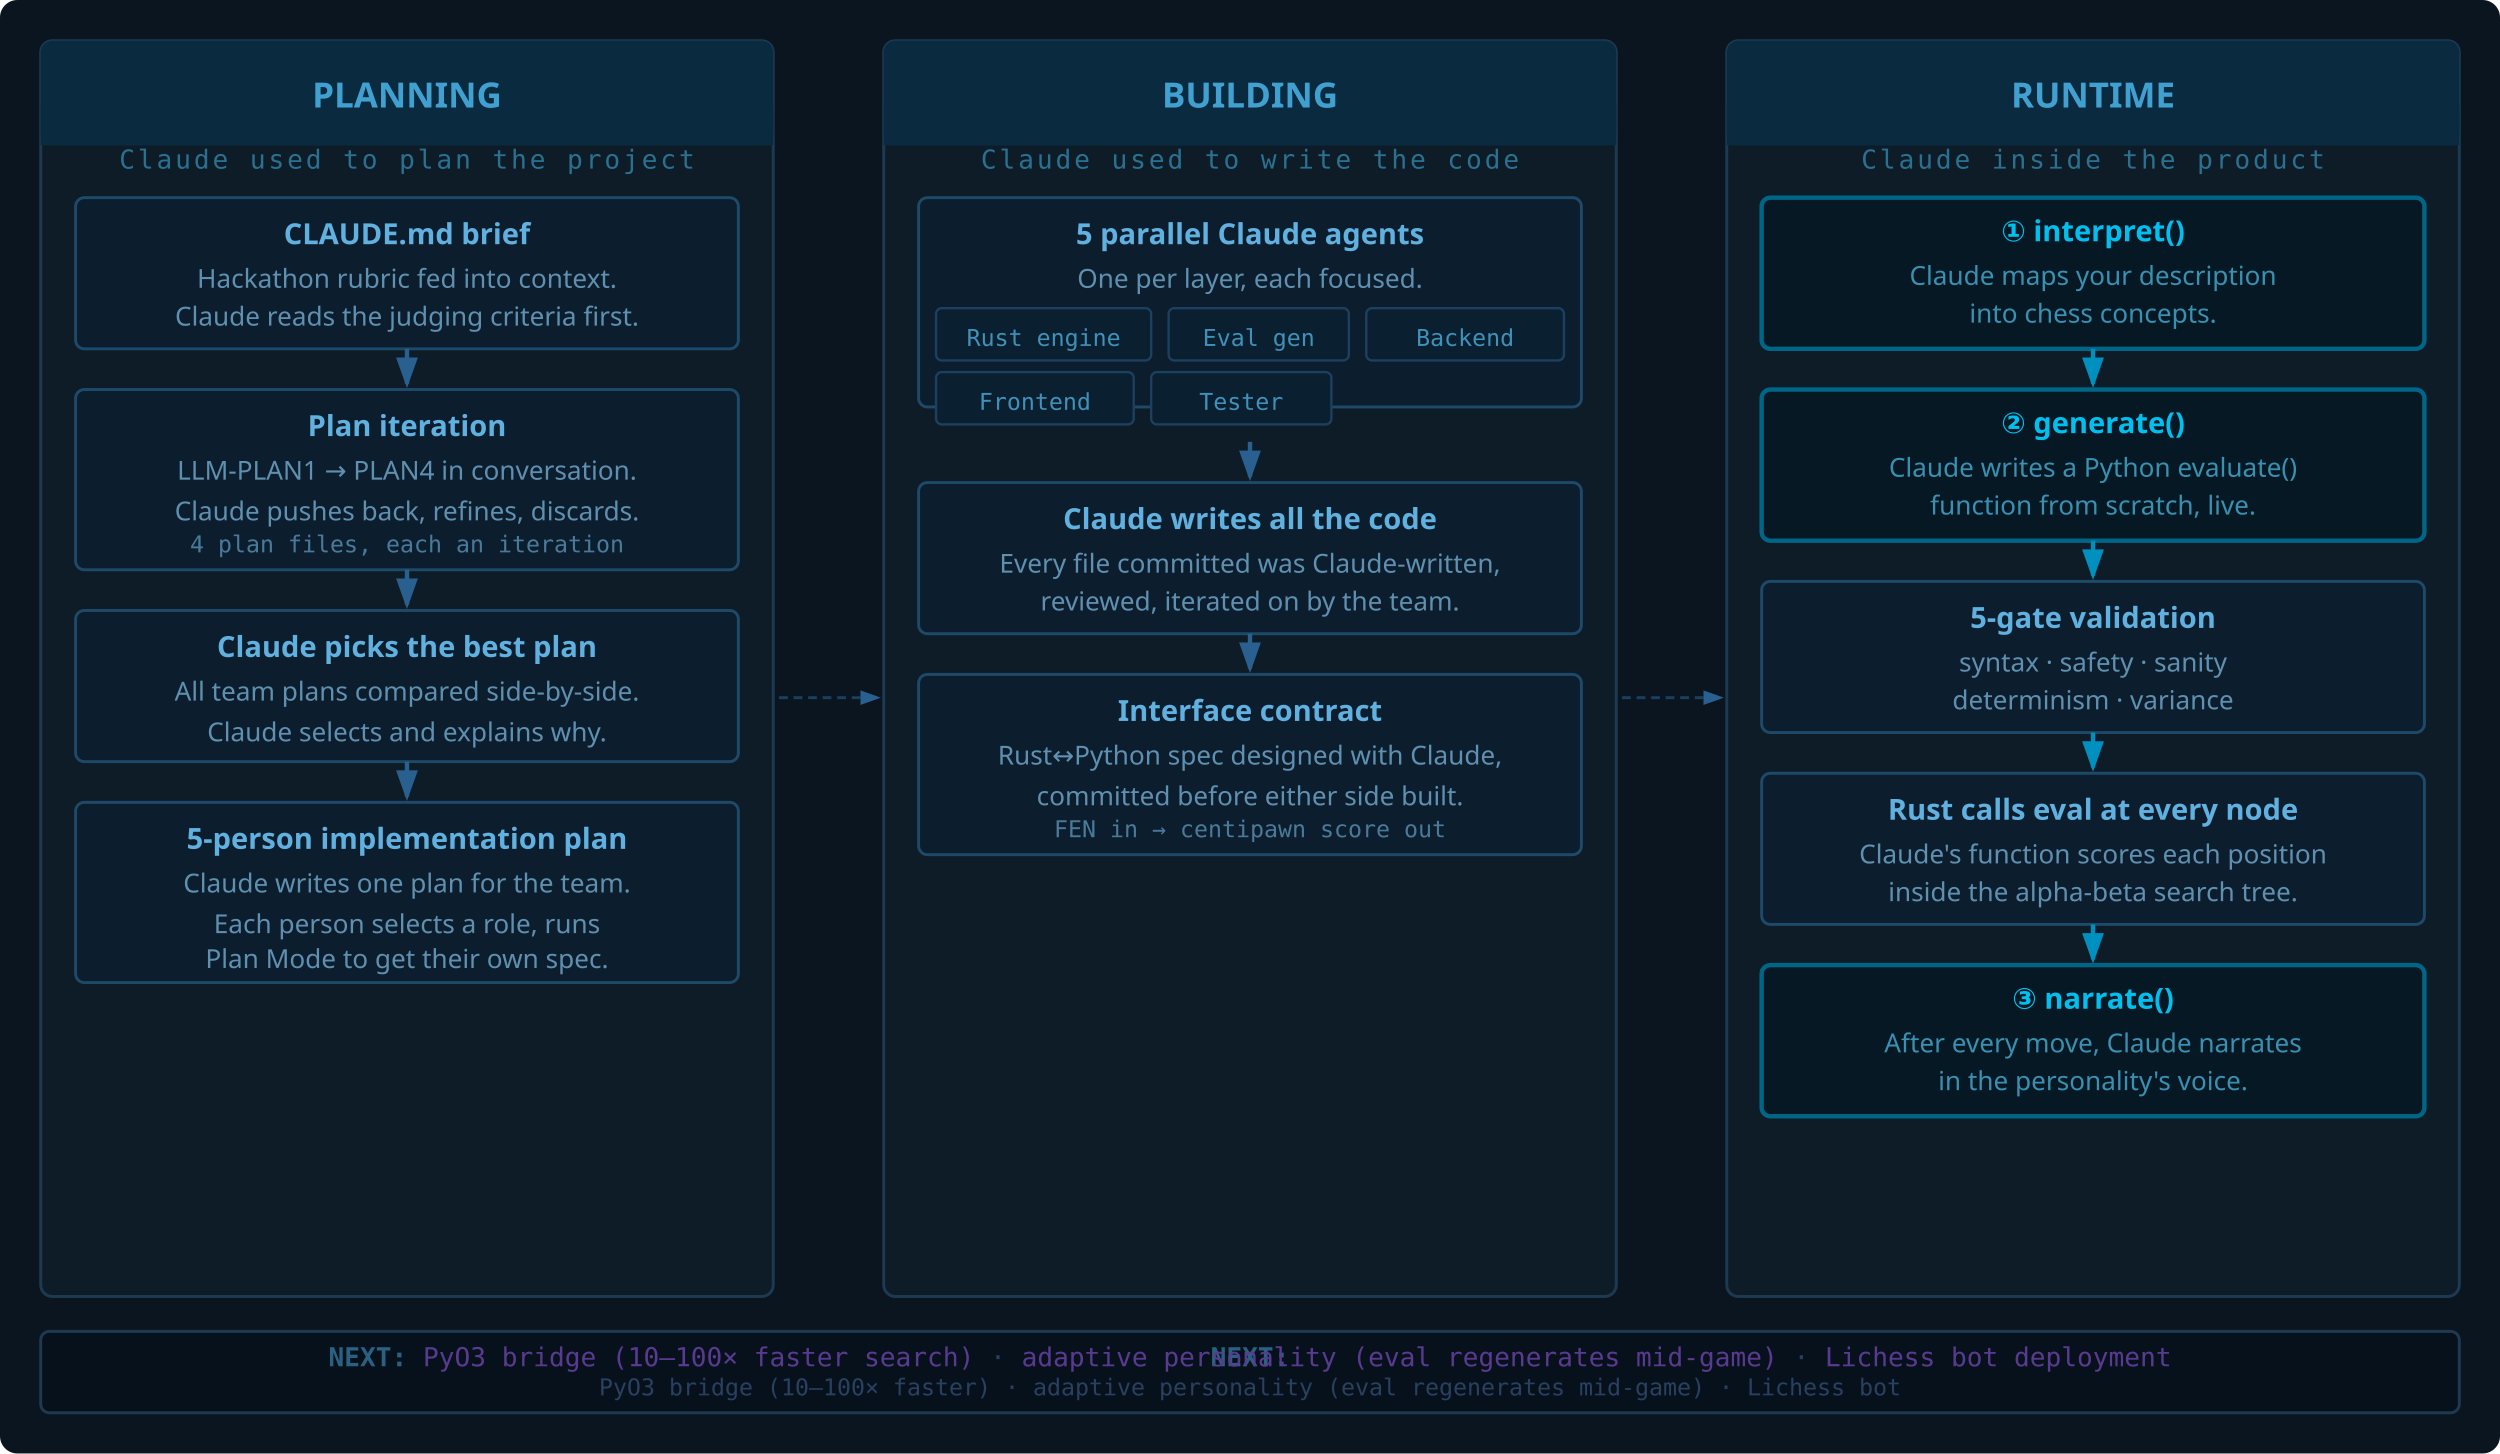
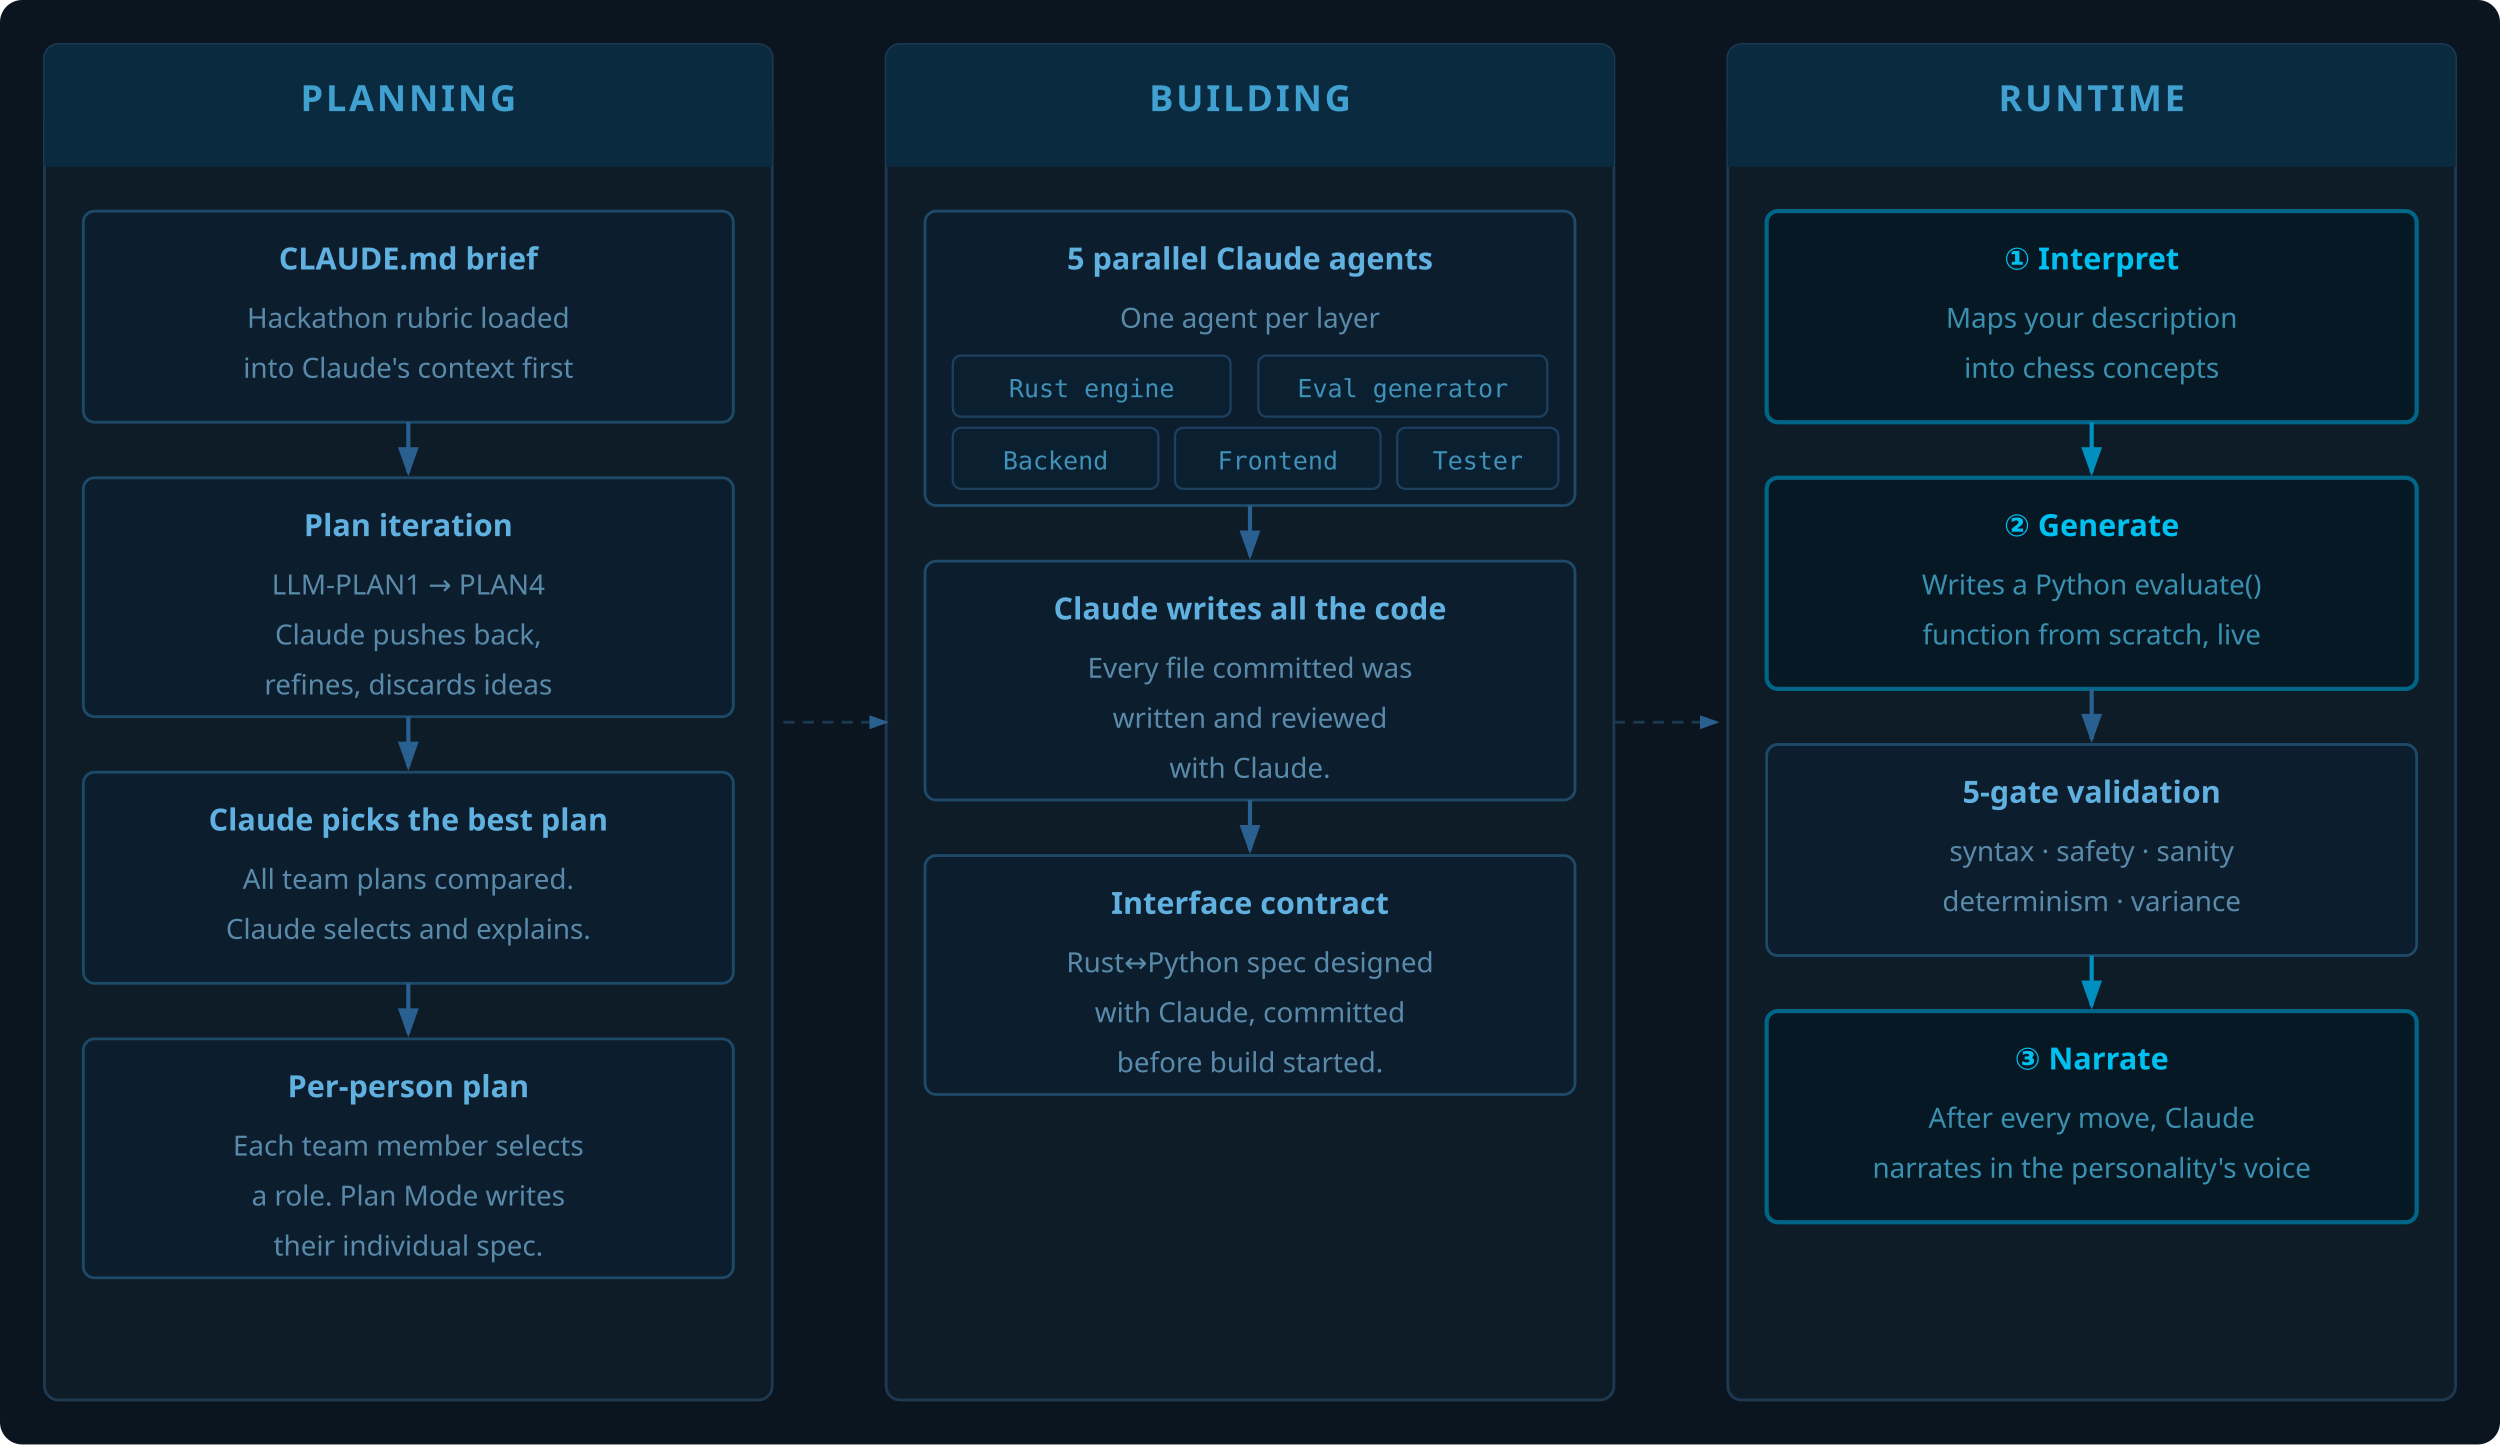
- <svg xmlns="http://www.w3.org/2000/svg" width="860" height="500" viewBox="0 0 860 500">
+ <svg xmlns="http://www.w3.org/2000/svg" width="900" height="520" viewBox="0 0 900 520">
  <defs>
    <marker id="arr" markerWidth="7" markerHeight="5" refX="6" refY="2.5" orient="auto">
      <polygon points="0 0,7 2.5,0 5" fill="#2a6090" />
    </marker>
    <marker id="arrc" markerWidth="7" markerHeight="5" refX="6" refY="2.5" orient="auto">
      <polygon points="0 0,7 2.5,0 5" fill="#0090c0" />
    </marker>
  </defs>
-   <rect width="860" height="500" fill="#0b1520" rx="6" />
-   <rect x="14" y="14" width="252" height="432" fill="#0e1c28" rx="4" stroke="#1e3a52" stroke-width="1" />
-   <rect x="304" y="14" width="252" height="432" fill="#0e1c28" rx="4" stroke="#1e3a52" stroke-width="1" />
-   <rect x="594" y="14" width="252" height="432" fill="#0e1c28" rx="4" stroke="#1e3a52" stroke-width="1" />
-   <rect x="14" y="14" width="252" height="36" fill="#0a2a40" rx="4" />
-   <rect x="14" y="36" width="252" height="14" fill="#0a2a40" />
-   <text x="140" y="37" text-anchor="middle" fill="#40a0d0" font-family="sans-serif" font-size="12" font-weight="bold">PLANNING</text>
-   <rect x="304" y="14" width="252" height="36" fill="#0a2a40" rx="4" />
-   <rect x="304" y="36" width="252" height="14" fill="#0a2a40" />
-   <text x="430" y="37" text-anchor="middle" fill="#40a0d0" font-family="sans-serif" font-size="12" font-weight="bold">BUILDING</text>
-   <rect x="594" y="14" width="252" height="36" fill="#0a2a40" rx="4" />
-   <rect x="594" y="36" width="252" height="14" fill="#0a2a40" />
-   <text x="720" y="37" text-anchor="middle" fill="#40a0d0" font-family="sans-serif" font-size="12" font-weight="bold">RUNTIME</text>
-   <text x="140" y="58" text-anchor="middle" fill="#2a7090" font-family="monospace" font-size="9" letter-spacing="1">Claude used to plan the project</text>
-   <text x="430" y="58" text-anchor="middle" fill="#2a7090" font-family="monospace" font-size="9" letter-spacing="1">Claude used to write the code</text>
-   <text x="720" y="58" text-anchor="middle" fill="#2a7090" font-family="monospace" font-size="9" letter-spacing="1">Claude inside the product</text>
-   <rect x="26" y="68" width="228" height="52" fill="#0c1e2e" rx="3" stroke="#1e4a6a" stroke-width="1" />
-   <text x="140" y="84" text-anchor="middle" fill="#60b0e0" font-family="sans-serif" font-size="10" font-weight="bold">CLAUDE.md brief</text>
-   <text x="140" y="99" text-anchor="middle" fill="#6090b0" font-family="sans-serif" font-size="9">Hackathon rubric fed into context.</text>
-   <text x="140" y="112" text-anchor="middle" fill="#6090b0" font-family="sans-serif" font-size="9">Claude reads the judging criteria first.</text>
-   <line x1="140" y1="120" x2="140" y2="132" stroke="#2a6090" stroke-width="1.5" marker-end="url(#arr)" />
-   <rect x="26" y="134" width="228" height="62" fill="#0c1e2e" rx="3" stroke="#1e4a6a" stroke-width="1" />
-   <text x="140" y="150" text-anchor="middle" fill="#60b0e0" font-family="sans-serif" font-size="10" font-weight="bold">Plan iteration</text>
-   <text x="140" y="165" text-anchor="middle" fill="#6090b0" font-family="sans-serif" font-size="9">LLM-PLAN1 → PLAN4 in conversation.</text>
-   <text x="140" y="179" text-anchor="middle" fill="#6090b0" font-family="sans-serif" font-size="9">Claude pushes back, refines, discards.</text>
-   <text x="140" y="190" text-anchor="middle" fill="#4a7a9a" font-family="monospace" font-size="8">4 plan files, each an iteration</text>
-   <line x1="140" y1="196" x2="140" y2="208" stroke="#2a6090" stroke-width="1.5" marker-end="url(#arr)" />
-   <rect x="26" y="210" width="228" height="52" fill="#0c1e2e" rx="3" stroke="#1e4a6a" stroke-width="1" />
-   <text x="140" y="226" text-anchor="middle" fill="#60b0e0" font-family="sans-serif" font-size="10" font-weight="bold">Claude picks the best plan</text>
-   <text x="140" y="241" text-anchor="middle" fill="#6090b0" font-family="sans-serif" font-size="9">All team plans compared side-by-side.</text>
-   <text x="140" y="255" text-anchor="middle" fill="#6090b0" font-family="sans-serif" font-size="9">Claude selects and explains why.</text>
-   <line x1="140" y1="262" x2="140" y2="274" stroke="#2a6090" stroke-width="1.5" marker-end="url(#arr)" />
-   <rect x="26" y="276" width="228" height="62" fill="#0c1e2e" rx="3" stroke="#1e4a6a" stroke-width="1" />
-   <text x="140" y="292" text-anchor="middle" fill="#60b0e0" font-family="sans-serif" font-size="10" font-weight="bold">5-person implementation plan</text>
-   <text x="140" y="307" text-anchor="middle" fill="#6090b0" font-family="sans-serif" font-size="9">Claude writes one plan for the team.</text>
-   <text x="140" y="321" text-anchor="middle" fill="#6090b0" font-family="sans-serif" font-size="9">Each person selects a role, runs</text>
-   <text x="140" y="333" text-anchor="middle" fill="#6090b0" font-family="sans-serif" font-size="9">Plan Mode to get their own spec.</text>
-   <rect x="316" y="68" width="228" height="72" fill="#0c1e2e" rx="3" stroke="#1e4a6a" stroke-width="1" />
-   <text x="430" y="84" text-anchor="middle" fill="#60b0e0" font-family="sans-serif" font-size="10" font-weight="bold">5 parallel Claude agents</text>
-   <text x="430" y="99" text-anchor="middle" fill="#6090b0" font-family="sans-serif" font-size="9">One per layer, each focused.</text>
-   <rect x="322" y="106" width="74" height="18" fill="#0a2030" rx="2" stroke="#1e4060" stroke-width="0.8" />
-   <text x="359" y="119" text-anchor="middle" fill="#4090b8" font-family="monospace" font-size="8">Rust engine</text>
-   <rect x="402" y="106" width="62" height="18" fill="#0a2030" rx="2" stroke="#1e4060" stroke-width="0.8" />
-   <text x="433" y="119" text-anchor="middle" fill="#4090b8" font-family="monospace" font-size="8">Eval gen</text>
-   <rect x="470" y="106" width="68" height="18" fill="#0a2030" rx="2" stroke="#1e4060" stroke-width="0.8" />
-   <text x="504" y="119" text-anchor="middle" fill="#4090b8" font-family="monospace" font-size="8">Backend</text>
-   <rect x="322" y="128" width="68" height="18" fill="#0a2030" rx="2" stroke="#1e4060" stroke-width="0.8" />
-   <text x="356" y="141" text-anchor="middle" fill="#4090b8" font-family="monospace" font-size="8">Frontend</text>
-   <rect x="396" y="128" width="62" height="18" fill="#0a2030" rx="2" stroke="#1e4060" stroke-width="0.8" />
-   <text x="427" y="141" text-anchor="middle" fill="#4090b8" font-family="monospace" font-size="8">Tester</text>
-   <line x1="430" y1="152" x2="430" y2="164" stroke="#2a6090" stroke-width="1.5" marker-end="url(#arr)" />
-   <rect x="316" y="166" width="228" height="52" fill="#0c1e2e" rx="3" stroke="#1e4a6a" stroke-width="1" />
-   <text x="430" y="182" text-anchor="middle" fill="#60b0e0" font-family="sans-serif" font-size="10" font-weight="bold">Claude writes all the code</text>
-   <text x="430" y="197" text-anchor="middle" fill="#6090b0" font-family="sans-serif" font-size="9">Every file committed was Claude-written,</text>
-   <text x="430" y="210" text-anchor="middle" fill="#6090b0" font-family="sans-serif" font-size="9">reviewed, iterated on by the team.</text>
-   <line x1="430" y1="218" x2="430" y2="230" stroke="#2a6090" stroke-width="1.5" marker-end="url(#arr)" />
-   <rect x="316" y="232" width="228" height="62" fill="#0c1e2e" rx="3" stroke="#1e4a6a" stroke-width="1" />
-   <text x="430" y="248" text-anchor="middle" fill="#60b0e0" font-family="sans-serif" font-size="10" font-weight="bold">Interface contract</text>
-   <text x="430" y="263" text-anchor="middle" fill="#6090b0" font-family="sans-serif" font-size="9">Rust↔Python spec designed with Claude,</text>
-   <text x="430" y="277" text-anchor="middle" fill="#6090b0" font-family="sans-serif" font-size="9">committed before either side built.</text>
-   <text x="430" y="288" text-anchor="middle" fill="#4a7a9a" font-family="monospace" font-size="8">FEN in → centipawn score out</text>
-   <rect x="606" y="68" width="228" height="52" fill="#061824" rx="3" stroke="#006688" stroke-width="1.5" />
-   <text x="720" y="83" text-anchor="middle" fill="#00c0f0" font-family="sans-serif" font-size="10" font-weight="bold">① interpret()</text>
-   <text x="720" y="98" text-anchor="middle" fill="#3a90b0" font-family="sans-serif" font-size="9">Claude maps your description</text>
-   <text x="720" y="111" text-anchor="middle" fill="#3a90b0" font-family="sans-serif" font-size="9">into chess concepts.</text>
-   <line x1="720" y1="120" x2="720" y2="132" stroke="#0090c0" stroke-width="1.5" marker-end="url(#arrc)" />
-   <rect x="606" y="134" width="228" height="52" fill="#061824" rx="3" stroke="#006688" stroke-width="1.5" />
-   <text x="720" y="149" text-anchor="middle" fill="#00c0f0" font-family="sans-serif" font-size="10" font-weight="bold">② generate()</text>
-   <text x="720" y="164" text-anchor="middle" fill="#3a90b0" font-family="sans-serif" font-size="9">Claude writes a Python evaluate()</text>
-   <text x="720" y="177" text-anchor="middle" fill="#3a90b0" font-family="sans-serif" font-size="9">function from scratch, live.</text>
-   <line x1="720" y1="186" x2="720" y2="198" stroke="#0090c0" stroke-width="1.5" marker-end="url(#arrc)" />
-   <rect x="606" y="200" width="228" height="52" fill="#0c1e2e" rx="3" stroke="#1e4a6a" stroke-width="1" />
-   <text x="720" y="216" text-anchor="middle" fill="#60b0e0" font-family="sans-serif" font-size="10" font-weight="bold">5-gate validation</text>
-   <text x="720" y="231" text-anchor="middle" fill="#6090b0" font-family="sans-serif" font-size="9">syntax · safety · sanity</text>
-   <text x="720" y="244" text-anchor="middle" fill="#6090b0" font-family="sans-serif" font-size="9">determinism · variance</text>
-   <line x1="720" y1="252" x2="720" y2="264" stroke="#0090c0" stroke-width="1.5" marker-end="url(#arrc)" />
-   <rect x="606" y="266" width="228" height="52" fill="#0c1e2e" rx="3" stroke="#1e4a6a" stroke-width="1" />
-   <text x="720" y="282" text-anchor="middle" fill="#60b0e0" font-family="sans-serif" font-size="10" font-weight="bold">Rust calls eval at every node</text>
-   <text x="720" y="297" text-anchor="middle" fill="#6090b0" font-family="sans-serif" font-size="9">Claude's function scores each position</text>
-   <text x="720" y="310" text-anchor="middle" fill="#6090b0" font-family="sans-serif" font-size="9">inside the alpha-beta search tree.</text>
-   <line x1="720" y1="318" x2="720" y2="330" stroke="#0090c0" stroke-width="1.5" marker-end="url(#arrc)" />
-   <rect x="606" y="332" width="228" height="52" fill="#061824" rx="3" stroke="#006688" stroke-width="1.5" />
-   <text x="720" y="347" text-anchor="middle" fill="#00c0f0" font-family="sans-serif" font-size="10" font-weight="bold">③ narrate()</text>
-   <text x="720" y="362" text-anchor="middle" fill="#3a90b0" font-family="sans-serif" font-size="9">After every move, Claude narrates</text>
-   <text x="720" y="375" text-anchor="middle" fill="#3a90b0" font-family="sans-serif" font-size="9">in the personality's voice.</text>
-   <line x1="268" y1="240" x2="302" y2="240" stroke="#1a4060" stroke-width="1" stroke-dasharray="3 2" marker-end="url(#arr)" />
-   <line x1="558" y1="240" x2="592" y2="240" stroke="#1a4060" stroke-width="1" stroke-dasharray="3 2" marker-end="url(#arr)" />
-   <rect x="14" y="458" width="832" height="28" fill="#07111c" rx="3" stroke="#1e3a52" stroke-width="1" />
-   <text x="430" y="470" text-anchor="middle" fill="#2a6080" font-family="monospace" font-size="9" font-weight="bold">NEXT: </text>
-   <text x="430" y="470" text-anchor="middle" font-family="monospace" font-size="9">
-     <tspan fill="#2a6080" font-weight="bold">NEXT: </tspan>
-     <tspan fill="#5a3a90">  PyO3 bridge (10–100× faster search)  </tspan>
-     <tspan fill="#2a4060">·</tspan>
-     <tspan fill="#5a3a90">  adaptive personality (eval regenerates mid-game)</tspan>
-     <tspan fill="#2a4060">  ·</tspan>
-     <tspan fill="#5a3a90">  Lichess bot deployment</tspan>
-   </text>
-   <text x="430" y="480" text-anchor="middle" fill="#2a4060" font-family="monospace" font-size="8">PyO3 bridge (10–100× faster)   ·   adaptive personality (eval regenerates mid-game)   ·   Lichess bot</text>
+   <rect width="900" height="520" fill="#0b1520" rx="8" />
+   <rect x="16" y="16" width="262" height="488" fill="#0e1c28" rx="5" stroke="#1e3a52" stroke-width="1" />
+   <rect x="319" y="16" width="262" height="488" fill="#0e1c28" rx="5" stroke="#1e3a52" stroke-width="1" />
+   <rect x="622" y="16" width="262" height="488" fill="#0e1c28" rx="5" stroke="#1e3a52" stroke-width="1" />
+   <rect x="16" y="16" width="262" height="44" fill="#0a2a40" rx="5" />
+   <rect x="16" y="44" width="262" height="16" fill="#0a2a40" />
+   <text x="147" y="40" text-anchor="middle" fill="#40a0d0" font-family="sans-serif" font-size="13" font-weight="bold" letter-spacing="1">PLANNING</text>
+   <rect x="319" y="16" width="262" height="44" fill="#0a2a40" rx="5" />
+   <rect x="319" y="44" width="262" height="16" fill="#0a2a40" />
+   <text x="450" y="40" text-anchor="middle" fill="#40a0d0" font-family="sans-serif" font-size="13" font-weight="bold" letter-spacing="1">BUILDING</text>
+   <rect x="622" y="16" width="262" height="44" fill="#0a2a40" rx="5" />
+   <rect x="622" y="44" width="262" height="16" fill="#0a2a40" />
+   <text x="753" y="40" text-anchor="middle" fill="#40a0d0" font-family="sans-serif" font-size="13" font-weight="bold" letter-spacing="1">RUNTIME</text>
+   <rect x="30" y="76" width="234" height="76" fill="#0c1e2e" rx="4" stroke="#1e4a6a" stroke-width="1" />
+   <text x="147" y="97" text-anchor="middle" fill="#60b0e0" font-family="sans-serif" font-size="11" font-weight="bold">CLAUDE.md brief</text>
+   <text x="147" y="118" text-anchor="middle" fill="#5a8aaa" font-family="sans-serif" font-size="10">Hackathon rubric loaded</text>
+   <text x="147" y="136" text-anchor="middle" fill="#5a8aaa" font-family="sans-serif" font-size="10">into Claude's context first</text>
+   <line x1="147" y1="152" x2="147" y2="170" stroke="#2a6090" stroke-width="1.5" marker-end="url(#arr)" />
+   <rect x="30" y="172" width="234" height="86" fill="#0c1e2e" rx="4" stroke="#1e4a6a" stroke-width="1" />
+   <text x="147" y="193" text-anchor="middle" fill="#60b0e0" font-family="sans-serif" font-size="11" font-weight="bold">Plan iteration</text>
+   <text x="147" y="214" text-anchor="middle" fill="#5a8aaa" font-family="sans-serif" font-size="10">LLM-PLAN1 → PLAN4</text>
+   <text x="147" y="232" text-anchor="middle" fill="#5a8aaa" font-family="sans-serif" font-size="10">Claude pushes back,</text>
+   <text x="147" y="250" text-anchor="middle" fill="#5a8aaa" font-family="sans-serif" font-size="10">refines, discards ideas</text>
+   <line x1="147" y1="258" x2="147" y2="276" stroke="#2a6090" stroke-width="1.5" marker-end="url(#arr)" />
+   <rect x="30" y="278" width="234" height="76" fill="#0c1e2e" rx="4" stroke="#1e4a6a" stroke-width="1" />
+   <text x="147" y="299" text-anchor="middle" fill="#60b0e0" font-family="sans-serif" font-size="11" font-weight="bold">Claude picks the best plan</text>
+   <text x="147" y="320" text-anchor="middle" fill="#5a8aaa" font-family="sans-serif" font-size="10">All team plans compared.</text>
+   <text x="147" y="338" text-anchor="middle" fill="#5a8aaa" font-family="sans-serif" font-size="10">Claude selects and explains.</text>
+   <line x1="147" y1="354" x2="147" y2="372" stroke="#2a6090" stroke-width="1.5" marker-end="url(#arr)" />
+   <rect x="30" y="374" width="234" height="86" fill="#0c1e2e" rx="4" stroke="#1e4a6a" stroke-width="1" />
+   <text x="147" y="395" text-anchor="middle" fill="#60b0e0" font-family="sans-serif" font-size="11" font-weight="bold">Per-person plan</text>
+   <text x="147" y="416" text-anchor="middle" fill="#5a8aaa" font-family="sans-serif" font-size="10">Each team member selects</text>
+   <text x="147" y="434" text-anchor="middle" fill="#5a8aaa" font-family="sans-serif" font-size="10">a role. Plan Mode writes</text>
+   <text x="147" y="452" text-anchor="middle" fill="#5a8aaa" font-family="sans-serif" font-size="10">their individual spec.</text>
+   <rect x="333" y="76" width="234" height="106" fill="#0c1e2e" rx="4" stroke="#1e4a6a" stroke-width="1" />
+   <text x="450" y="97" text-anchor="middle" fill="#60b0e0" font-family="sans-serif" font-size="11" font-weight="bold">5 parallel Claude agents</text>
+   <text x="450" y="118" text-anchor="middle" fill="#5a8aaa" font-family="sans-serif" font-size="10">One agent per layer</text>
+   <rect x="343" y="128" width="100" height="22" fill="#0a2030" rx="3" stroke="#1e4060" stroke-width="0.8" />
+   <text x="393" y="143" text-anchor="middle" fill="#4090b8" font-family="monospace" font-size="9">Rust engine</text>
+   <rect x="453" y="128" width="104" height="22" fill="#0a2030" rx="3" stroke="#1e4060" stroke-width="0.8" />
+   <text x="505" y="143" text-anchor="middle" fill="#4090b8" font-family="monospace" font-size="9">Eval generator</text>
+   <rect x="343" y="154" width="74" height="22" fill="#0a2030" rx="3" stroke="#1e4060" stroke-width="0.8" />
+   <text x="380" y="169" text-anchor="middle" fill="#4090b8" font-family="monospace" font-size="9">Backend</text>
+   <rect x="423" y="154" width="74" height="22" fill="#0a2030" rx="3" stroke="#1e4060" stroke-width="0.8" />
+   <text x="460" y="169" text-anchor="middle" fill="#4090b8" font-family="monospace" font-size="9">Frontend</text>
+   <rect x="503" y="154" width="58" height="22" fill="#0a2030" rx="3" stroke="#1e4060" stroke-width="0.8" />
+   <text x="532" y="169" text-anchor="middle" fill="#4090b8" font-family="monospace" font-size="9">Tester</text>
+   <line x1="450" y1="182" x2="450" y2="200" stroke="#2a6090" stroke-width="1.5" marker-end="url(#arr)" />
+   <rect x="333" y="202" width="234" height="86" fill="#0c1e2e" rx="4" stroke="#1e4a6a" stroke-width="1" />
+   <text x="450" y="223" text-anchor="middle" fill="#60b0e0" font-family="sans-serif" font-size="11" font-weight="bold">Claude writes all the code</text>
+   <text x="450" y="244" text-anchor="middle" fill="#5a8aaa" font-family="sans-serif" font-size="10">Every file committed was</text>
+   <text x="450" y="262" text-anchor="middle" fill="#5a8aaa" font-family="sans-serif" font-size="10">written and reviewed</text>
+   <text x="450" y="280" text-anchor="middle" fill="#5a8aaa" font-family="sans-serif" font-size="10">with Claude.</text>
+   <line x1="450" y1="288" x2="450" y2="306" stroke="#2a6090" stroke-width="1.5" marker-end="url(#arr)" />
+   <rect x="333" y="308" width="234" height="86" fill="#0c1e2e" rx="4" stroke="#1e4a6a" stroke-width="1" />
+   <text x="450" y="329" text-anchor="middle" fill="#60b0e0" font-family="sans-serif" font-size="11" font-weight="bold">Interface contract</text>
+   <text x="450" y="350" text-anchor="middle" fill="#5a8aaa" font-family="sans-serif" font-size="10">Rust↔Python spec designed</text>
+   <text x="450" y="368" text-anchor="middle" fill="#5a8aaa" font-family="sans-serif" font-size="10">with Claude, committed</text>
+   <text x="450" y="386" text-anchor="middle" fill="#5a8aaa" font-family="sans-serif" font-size="10">before build started.</text>
+   <rect x="636" y="76" width="234" height="76" fill="#061824" rx="4" stroke="#006688" stroke-width="1.5" />
+   <text x="753" y="97" text-anchor="middle" fill="#00c0f0" font-family="sans-serif" font-size="11" font-weight="bold">① Interpret</text>
+   <text x="753" y="118" text-anchor="middle" fill="#3a90b0" font-family="sans-serif" font-size="10">Maps your description</text>
+   <text x="753" y="136" text-anchor="middle" fill="#3a90b0" font-family="sans-serif" font-size="10">into chess concepts</text>
+   <line x1="753" y1="152" x2="753" y2="170" stroke="#0090c0" stroke-width="1.5" marker-end="url(#arrc)" />
+   <rect x="636" y="172" width="234" height="76" fill="#061824" rx="4" stroke="#006688" stroke-width="1.5" />
+   <text x="753" y="193" text-anchor="middle" fill="#00c0f0" font-family="sans-serif" font-size="11" font-weight="bold">② Generate</text>
+   <text x="753" y="214" text-anchor="middle" fill="#3a90b0" font-family="sans-serif" font-size="10">Writes a Python evaluate()</text>
+   <text x="753" y="232" text-anchor="middle" fill="#3a90b0" font-family="sans-serif" font-size="10">function from scratch, live</text>
+   <line x1="753" y1="248" x2="753" y2="266" stroke="#2a6090" stroke-width="1.5" marker-end="url(#arr)" />
+   <rect x="636" y="268" width="234" height="76" fill="#0c1e2e" rx="4" stroke="#1e4a6a" stroke-width="1" />
+   <text x="753" y="289" text-anchor="middle" fill="#60b0e0" font-family="sans-serif" font-size="11" font-weight="bold">5-gate validation</text>
+   <text x="753" y="310" text-anchor="middle" fill="#5a8aaa" font-family="sans-serif" font-size="10">syntax · safety · sanity</text>
+   <text x="753" y="328" text-anchor="middle" fill="#5a8aaa" font-family="sans-serif" font-size="10">determinism · variance</text>
+   <line x1="753" y1="344" x2="753" y2="362" stroke="#0090c0" stroke-width="1.5" marker-end="url(#arrc)" />
+   <rect x="636" y="364" width="234" height="76" fill="#061824" rx="4" stroke="#006688" stroke-width="1.5" />
+   <text x="753" y="385" text-anchor="middle" fill="#00c0f0" font-family="sans-serif" font-size="11" font-weight="bold">③ Narrate</text>
+   <text x="753" y="406" text-anchor="middle" fill="#3a90b0" font-family="sans-serif" font-size="10">After every move, Claude</text>
+   <text x="753" y="424" text-anchor="middle" fill="#3a90b0" font-family="sans-serif" font-size="10">narrates in the personality's voice</text>
+   <line x1="282" y1="260" x2="319" y2="260" stroke="#1a3a50" stroke-width="1" stroke-dasharray="4 3" marker-end="url(#arr)" />
+   <line x1="581" y1="260" x2="618" y2="260" stroke="#1a3a50" stroke-width="1" stroke-dasharray="4 3" marker-end="url(#arr)" />
</svg>
